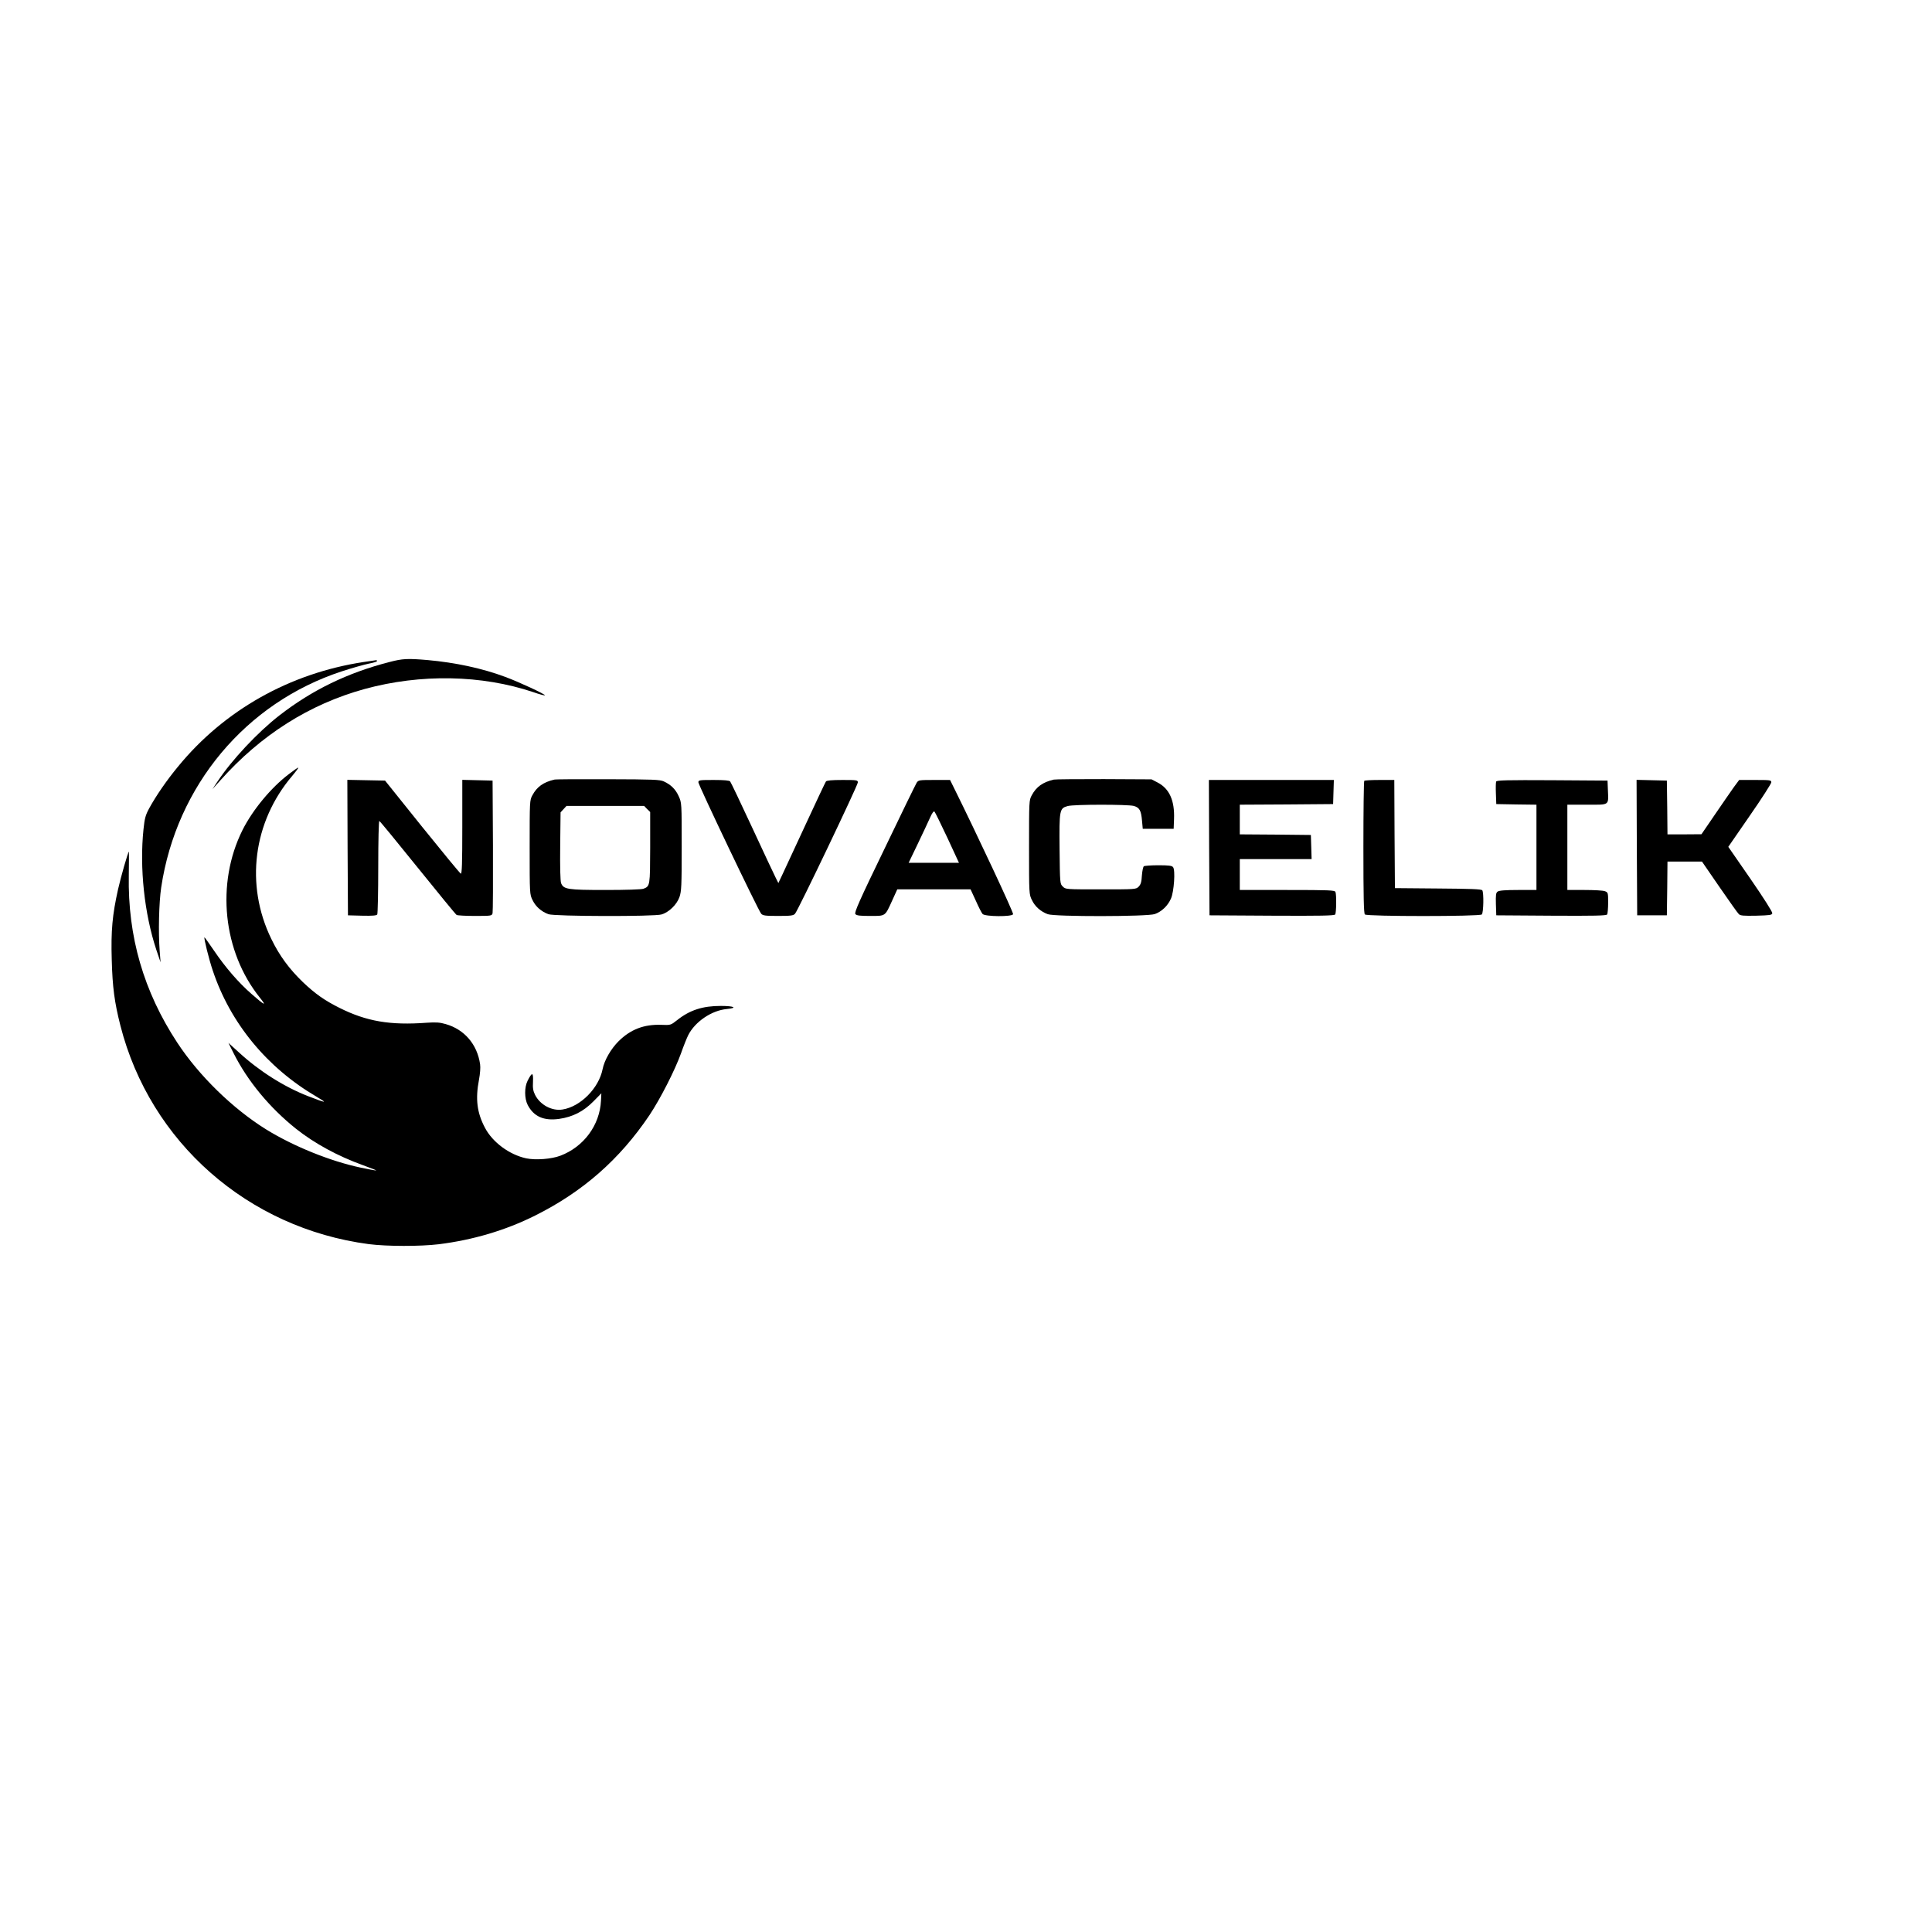
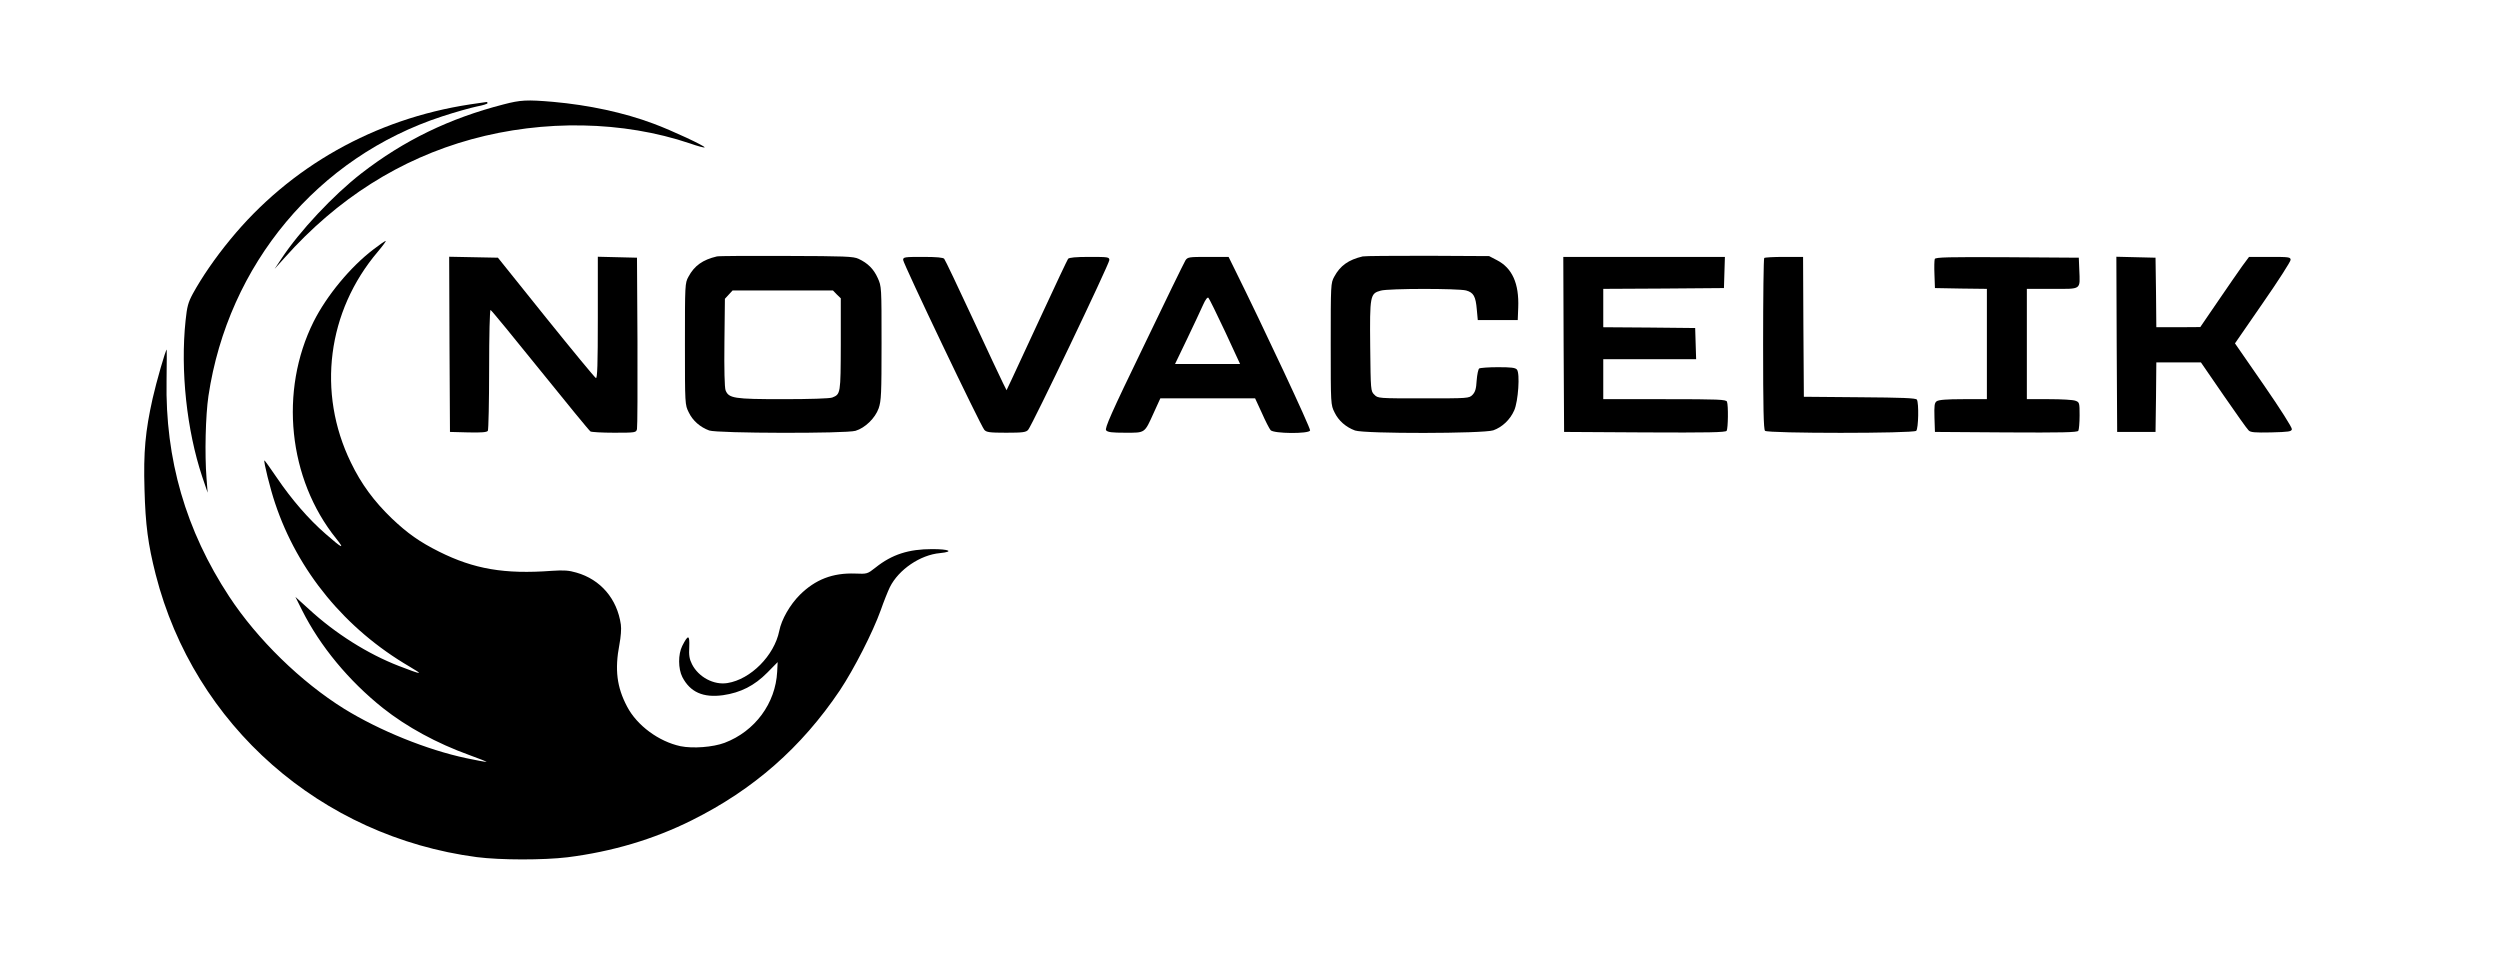
- <svg xmlns="http://www.w3.org/2000/svg" version="1.0" width="1563pt" height="1563pt" viewBox="0 0 1563 1563" preserveAspectRatio="xMidYMid meet">
-   <g transform="translate(0,1563) scale(0.1,-0.1)" fill="#000000" stroke="none">
-     <path d="M3150 10274 c-338 -87 -623 -225 -890 -432 -175 -136 -386 -361 -500 -534 l-42 -63 63 70 c330 370 722 618 1169 741 453 124 948 115 1366 -26 48 -17 90 -28 92 -25 7 7 -207 107 -321 149 -184 69 -404 116 -627 136 -164 14 -203 12 -310 -16z" />
-     <path d="M2940 10274 c-596 -91 -1126 -389 -1500 -846 -94 -114 -177 -235 -234 -339 -29 -54 -36 -80 -45 -167 -33 -313 7 -685 104 -977 l34 -100 -7 90 c-12 152 -6 393 12 515 123 823 684 1495 1462 1749 82 27 179 54 217 62 37 7 67 16 67 21 0 4 -3 8 -7 7 -5 -1 -51 -7 -103 -15z" />
-     <path d="M2335 9366 c-143 -109 -291 -288 -373 -451 -216 -433 -159 -984 141 -1357 57 -71 39 -63 -66 29 -107 93 -213 216 -304 350 -42 62 -78 112 -79 110 -6 -6 37 -180 67 -268 142 -426 439 -787 841 -1022 92 -54 81 -53 -67 4 -194 75 -397 203 -561 354 l-86 78 42 -84 c113 -225 292 -441 505 -611 150 -119 338 -221 540 -294 66 -24 114 -43 108 -43 -7 -1 -64 10 -126 23 -245 52 -542 172 -764 309 -270 168 -543 434 -719 702 -272 414 -401 859 -392 1353 1 105 2 192 1 192 -7 0 -65 -203 -88 -305 -46 -206 -58 -335 -51 -570 6 -222 22 -343 70 -532 241 -944 1032 -1639 2009 -1768 148 -19 417 -19 567 -1 278 35 539 112 779 232 385 192 684 454 925 812 89 134 206 363 256 502 18 52 44 117 57 144 55 110 190 202 314 213 90 9 58 25 -49 25 -147 0 -251 -33 -354 -115 -52 -41 -53 -41 -128 -38 -141 5 -249 -37 -346 -133 -62 -62 -115 -154 -129 -226 -31 -154 -179 -303 -324 -326 -85 -14 -181 37 -222 118 -16 32 -20 55 -17 108 3 77 -7 79 -44 6 -26 -52 -26 -142 1 -195 49 -94 130 -130 254 -113 111 16 197 60 277 141 l65 66 -3 -60 c-10 -198 -139 -373 -329 -445 -72 -27 -198 -37 -276 -21 -135 29 -272 129 -334 248 -64 121 -78 231 -48 388 9 48 13 98 9 125 -23 161 -127 282 -278 325 -47 14 -79 16 -154 11 -296 -22 -487 11 -705 120 -122 61 -197 114 -296 208 -111 107 -191 215 -256 350 -213 437 -148 946 169 1319 31 37 53 67 49 67 -5 0 -39 -24 -78 -54z" />
-     <path d="M4485 9323 c-89 -21 -141 -58 -178 -127 -22 -40 -22 -49 -22 -421 0 -379 0 -380 24 -428 25 -52 71 -92 128 -113 51 -18 856 -20 915 -2 60 18 123 79 145 141 16 47 18 89 18 407 0 353 0 355 -24 408 -25 56 -62 93 -120 120 -32 15 -84 17 -451 18 -228 1 -424 0 -435 -3z m750 -238 l25 -24 0 -288 c-1 -310 -1 -312 -54 -333 -17 -6 -138 -10 -307 -10 -308 0 -340 5 -360 56 -6 18 -9 129 -7 300 l3 272 24 26 24 26 314 0 314 0 24 -25z" />
-     <path d="M8525 9323 c-89 -21 -141 -58 -178 -127 -22 -40 -22 -49 -22 -421 0 -379 0 -380 24 -428 25 -52 71 -92 128 -113 59 -21 803 -20 865 1 56 20 105 66 131 125 25 56 37 231 17 255 -10 12 -36 15 -119 15 -58 0 -111 -4 -117 -8 -6 -4 -13 -37 -16 -75 -3 -53 -9 -72 -26 -90 -22 -22 -26 -22 -307 -22 -283 0 -285 0 -307 23 -23 22 -23 26 -26 302 -3 318 -1 331 66 349 48 14 485 14 534 1 47 -13 60 -37 67 -120 l6 -65 125 0 125 0 3 78 c6 151 -38 248 -134 297 l-48 25 -386 2 c-212 0 -394 -1 -405 -4z" />
-     <path d="M2812 8773 l3 -548 114 -3 c85 -2 117 1 123 10 4 7 8 181 8 386 0 213 4 372 9 370 5 -1 145 -172 311 -378 166 -206 307 -378 314 -382 6 -4 73 -8 148 -8 134 0 138 1 143 23 3 12 4 258 3 547 l-3 525 -122 3 -123 3 0 -382 c0 -293 -3 -380 -12 -377 -7 3 -147 173 -313 379 l-300 374 -153 3 -152 3 2 -548z" />
-     <path d="M5650 9301 c0 -22 485 -1038 508 -1063 13 -15 33 -18 137 -18 104 0 124 3 137 18 24 26 508 1039 508 1062 0 19 -7 20 -124 20 -87 0 -127 -4 -134 -12 -5 -7 -78 -161 -162 -343 -84 -181 -169 -364 -188 -405 l-35 -74 -22 44 c-13 25 -98 207 -190 405 -92 198 -172 366 -178 373 -6 8 -46 12 -133 12 -115 0 -124 -1 -124 -19z" />
-     <path d="M7416 9298 c-8 -13 -126 -254 -261 -536 -205 -423 -245 -515 -235 -527 10 -12 37 -15 120 -15 126 0 119 -5 178 125 l41 90 297 0 296 0 42 -91 c22 -50 47 -99 55 -108 19 -22 239 -24 247 -2 5 12 -295 652 -472 1009 l-38 77 -128 0 c-121 0 -128 -1 -142 -22z m248 -445 l94 -203 -203 0 -204 0 76 158 c41 86 86 181 99 211 15 34 28 51 34 45 5 -5 52 -100 104 -211z" />
-     <path d="M9782 8773 l3 -548 504 -3 c397 -2 506 0 513 10 9 15 11 159 2 182 -5 14 -49 16 -390 16 l-384 0 0 125 0 125 290 0 291 0 -3 98 -3 97 -287 3 -288 2 0 120 0 120 378 2 377 3 3 98 3 97 -506 0 -505 0 2 -547z" />
-     <path d="M11037 9313 c-4 -3 -7 -245 -7 -538 0 -400 3 -534 12 -543 17 -17 929 -17 946 0 14 14 17 175 4 195 -6 10 -93 13 -358 15 l-349 3 -3 438 -2 437 -118 0 c-65 0 -122 -3 -125 -7z" />
-     <path d="M12104 9307 c-3 -8 -4 -52 -2 -98 l3 -84 163 -3 162 -2 0 -345 0 -345 -148 0 c-104 0 -153 -4 -166 -13 -14 -10 -16 -26 -14 -102 l3 -90 444 -3 c349 -2 446 0 453 10 4 7 8 50 8 96 0 79 -1 83 -26 92 -14 6 -88 10 -165 10 l-139 0 0 345 0 345 160 0 c185 0 173 -9 168 120 l-3 75 -448 3 c-367 2 -448 0 -453 -11z" />
-     <path d="M13242 8773 l3 -548 120 0 120 0 3 218 2 217 140 0 139 0 141 -205 c78 -113 148 -212 157 -220 12 -13 38 -15 141 -13 111 3 127 5 130 20 2 10 -73 128 -176 277 l-180 260 174 252 c96 138 174 260 174 270 0 18 -10 19 -130 19 l-130 0 -43 -58 c-23 -32 -91 -131 -152 -220 l-110 -161 -137 -1 -138 0 -2 218 -3 217 -123 3 -122 3 2 -548z" />
+ <svg xmlns="http://www.w3.org/2000/svg" width="1563" zoomAndPan="magnify" viewBox="0 0 1172.25 450" height="600" preserveAspectRatio="xMidYMid meet" version="1.2">
+   <g id="45d5c29455">
+     <path style=" stroke:none;fill-rule:nonzero;fill:#000000;fill-opacity:1;" d="M 236.098 48.957 C 210.766 55.477 189.402 65.82 169.391 81.336 C 156.273 91.527 140.461 108.395 131.914 121.359 L 128.77 126.082 L 133.488 120.836 C 158.223 93.102 187.605 74.516 221.109 65.297 C 255.062 56 292.164 56.676 323.492 67.242 C 327.09 68.52 330.238 69.344 330.387 69.117 C 330.914 68.594 314.875 61.098 306.328 57.949 C 292.539 52.777 276.047 49.254 259.336 47.758 C 247.043 46.707 244.117 46.855 236.098 48.957 Z M 236.098 48.957 " />
+     <path style=" stroke:none;fill-rule:nonzero;fill:#000000;fill-opacity:1;" d="M 220.359 48.957 C 175.688 55.777 135.965 78.113 107.93 112.363 C 100.887 120.91 94.664 129.98 90.391 137.773 C 88.219 141.82 87.695 143.77 87.02 150.289 C 84.547 173.75 87.543 201.633 94.812 223.52 L 97.363 231.016 L 96.84 224.27 C 95.938 212.875 96.387 194.812 97.738 185.668 C 106.957 123.984 149.004 73.613 207.316 54.578 C 213.465 52.555 220.734 50.531 223.582 49.93 C 226.355 49.406 228.605 48.73 228.605 48.355 C 228.605 48.055 228.379 47.758 228.078 47.832 C 227.703 47.906 224.258 48.355 220.359 48.957 Z M 220.359 48.957 " />
+     <path style=" stroke:none;fill-rule:nonzero;fill:#000000;fill-opacity:1;" d="M 175.012 117.012 C 164.293 125.184 153.203 138.598 147.055 150.816 C 130.867 183.27 135.137 224.57 157.625 252.527 C 161.895 257.848 160.547 257.246 152.676 250.352 C 144.656 243.383 136.711 234.164 129.891 224.117 C 126.742 219.473 124.047 215.723 123.969 215.875 C 123.52 216.324 126.742 229.367 128.992 235.961 C 139.637 267.891 161.895 294.949 192.027 312.562 C 198.922 316.609 198.098 316.535 187.004 312.262 C 172.465 306.641 157.25 297.047 144.957 285.73 L 138.512 279.883 L 141.66 286.18 C 150.129 303.043 163.547 319.234 179.512 331.977 C 190.754 340.895 204.844 348.539 219.984 354.012 C 224.93 355.809 228.527 357.234 228.078 357.234 C 227.555 357.309 223.281 356.484 218.637 355.508 C 200.273 351.613 178.012 342.617 161.371 332.348 C 141.133 319.758 120.672 299.82 107.48 279.734 C 87.094 248.703 77.426 215.348 78.102 178.324 C 78.176 170.453 78.25 163.934 78.176 163.934 C 77.648 163.934 73.305 179.148 71.578 186.793 C 68.133 202.234 67.23 211.902 67.758 229.516 C 68.207 246.156 69.406 255.223 73.004 269.391 C 91.066 340.145 150.355 392.234 223.582 401.906 C 234.676 403.328 254.836 403.328 266.078 401.98 C 286.918 399.355 306.48 393.586 324.469 384.59 C 353.324 370.199 375.734 350.562 393.797 323.73 C 400.469 313.688 409.238 296.523 412.984 286.105 C 414.336 282.207 416.285 277.336 417.258 275.312 C 421.379 267.066 431.5 260.172 440.793 259.348 C 447.539 258.672 445.141 257.473 437.121 257.473 C 426.102 257.473 418.309 259.945 410.586 266.094 C 406.691 269.164 406.613 269.164 400.992 268.941 C 390.426 268.566 382.332 271.715 375.059 278.91 C 370.414 283.555 366.441 290.453 365.391 295.848 C 363.066 307.391 351.977 318.559 341.105 320.281 C 334.734 321.332 327.539 317.508 324.469 311.438 C 323.27 309.039 322.969 307.316 323.191 303.344 C 323.418 297.57 322.668 297.422 319.895 302.895 C 317.945 306.789 317.945 313.535 319.969 317.508 C 323.645 324.555 329.715 327.254 339.008 325.98 C 347.328 324.781 353.773 321.48 359.77 315.41 L 364.641 310.465 L 364.418 314.961 C 363.668 329.801 354 342.918 339.758 348.312 C 334.359 350.34 324.918 351.086 319.07 349.887 C 308.953 347.715 298.684 340.219 294.035 331.301 C 289.238 322.23 288.191 313.984 290.438 302.219 C 291.113 298.621 291.414 294.875 291.113 292.852 C 289.391 280.781 281.594 271.715 270.277 268.492 C 266.754 267.441 264.355 267.293 258.734 267.664 C 236.547 269.316 222.234 266.84 205.895 258.672 C 196.75 254.098 191.129 250.129 183.707 243.082 C 175.387 235.062 169.391 226.969 164.52 216.848 C 148.555 184.094 153.426 145.945 177.188 117.988 C 179.512 115.215 181.16 112.965 180.859 112.965 C 180.484 112.965 177.938 114.766 175.012 117.012 Z M 175.012 117.012 " />
+     <path style=" stroke:none;fill-rule:nonzero;fill:#000000;fill-opacity:1;" d="M 336.16 120.234 C 329.488 121.809 325.59 124.582 322.82 129.754 C 321.168 132.754 321.168 133.426 321.168 161.309 C 321.168 189.715 321.168 189.789 322.969 193.387 C 324.844 197.285 328.289 200.285 332.562 201.859 C 336.387 203.207 396.723 203.355 401.145 202.008 C 405.641 200.66 410.363 196.086 412.012 191.441 C 413.211 187.918 413.359 184.77 413.359 160.934 C 413.359 134.477 413.359 134.324 411.562 130.355 C 409.688 126.156 406.914 123.383 402.566 121.359 C 400.168 120.234 396.27 120.086 368.766 120.012 C 351.676 119.934 336.984 120.012 336.16 120.234 Z M 392.375 138.074 L 394.246 139.871 L 394.246 161.457 C 394.172 184.695 394.172 184.844 390.199 186.418 C 388.926 186.867 379.855 187.168 367.191 187.168 C 344.105 187.168 341.707 186.793 340.207 182.969 C 339.758 181.621 339.531 173.301 339.684 160.484 L 339.906 140.098 L 341.707 138.148 L 343.504 136.199 L 390.574 136.199 Z M 392.375 138.074 " />
+     <path style=" stroke:none;fill-rule:nonzero;fill:#000000;fill-opacity:1;" d="M 638.965 120.234 C 632.297 121.809 628.398 124.582 625.625 129.754 C 623.977 132.754 623.977 133.426 623.977 161.309 C 623.977 189.715 623.977 189.789 625.773 193.387 C 627.648 197.285 631.098 200.285 635.367 201.859 C 639.789 203.434 695.555 203.355 700.203 201.781 C 704.398 200.285 708.07 196.836 710.02 192.414 C 711.895 188.215 712.793 175.102 711.293 173.301 C 710.547 172.402 708.598 172.176 702.375 172.176 C 698.027 172.176 694.055 172.477 693.605 172.777 C 693.156 173.078 692.633 175.551 692.406 178.398 C 692.184 182.371 691.73 183.793 690.457 185.145 C 688.809 186.793 688.508 186.793 667.449 186.793 C 646.238 186.793 646.086 186.793 644.438 185.07 C 642.715 183.418 642.715 183.121 642.488 162.434 C 642.266 138.598 642.414 137.625 647.438 136.273 C 651.035 135.227 683.789 135.227 687.461 136.199 C 690.984 137.176 691.957 138.973 692.48 145.195 L 692.93 150.066 L 711.668 150.066 L 711.895 144.219 C 712.344 132.902 709.047 125.633 701.852 121.961 L 698.254 120.086 L 669.32 119.934 C 653.434 119.934 639.789 120.012 638.965 120.234 Z M 638.965 120.234 " />
+     <path style=" stroke:none;fill-rule:nonzero;fill:#000000;fill-opacity:1;" d="M 210.766 161.457 L 210.988 202.531 L 219.535 202.758 C 225.906 202.906 228.305 202.684 228.754 202.008 C 229.055 201.484 229.352 188.441 229.352 173.078 C 229.352 157.113 229.652 145.195 230.027 145.344 C 230.402 145.418 240.895 158.234 253.34 173.676 C 265.781 189.117 276.348 202.008 276.871 202.309 C 277.324 202.609 282.344 202.906 287.965 202.906 C 298.008 202.906 298.309 202.832 298.684 201.184 C 298.91 200.285 298.984 181.848 298.91 160.184 L 298.684 120.836 L 289.539 120.609 L 280.32 120.387 L 280.32 149.016 C 280.32 170.977 280.098 177.5 279.422 177.273 C 278.898 177.051 268.402 164.309 255.961 148.867 L 233.477 120.836 L 222.008 120.609 L 210.617 120.387 Z M 210.766 161.457 " />
+     <path style=" stroke:none;fill-rule:nonzero;fill:#000000;fill-opacity:1;" d="M 423.48 121.883 C 423.48 123.531 459.832 199.684 461.555 201.559 C 462.527 202.684 464.027 202.906 471.824 202.906 C 479.617 202.906 481.117 202.684 482.09 201.559 C 483.891 199.609 520.168 123.684 520.168 121.961 C 520.168 120.535 519.641 120.461 510.875 120.461 C 504.352 120.461 501.355 120.762 500.828 121.359 C 500.453 121.883 494.984 133.426 488.688 147.066 C 482.391 160.633 476.02 174.352 474.598 177.422 L 471.973 182.969 L 470.324 179.672 C 469.352 177.797 462.98 164.156 456.082 149.316 C 449.188 134.477 443.191 121.883 442.742 121.359 C 442.293 120.762 439.293 120.461 432.773 120.461 C 424.152 120.461 423.48 120.535 423.48 121.883 Z M 423.48 121.883 " />
+     <path style=" stroke:none;fill-rule:nonzero;fill:#000000;fill-opacity:1;" d="M 555.844 122.109 C 555.246 123.082 546.402 141.148 536.281 162.285 C 520.918 193.988 517.918 200.883 518.668 201.781 C 519.418 202.684 521.441 202.906 527.664 202.906 C 537.105 202.906 536.582 203.281 541.004 193.539 L 544.078 186.793 L 588.523 186.793 L 591.672 193.613 C 593.32 197.359 595.195 201.035 595.793 201.707 C 597.219 203.355 613.707 203.508 614.309 201.859 C 614.684 200.957 592.195 152.988 578.93 126.23 L 576.082 120.461 L 566.488 120.461 C 557.418 120.461 556.895 120.535 555.844 122.109 Z M 574.434 155.461 L 581.477 170.68 L 550.973 170.68 L 556.668 158.836 C 559.742 152.391 563.113 145.27 564.09 143.02 C 565.215 140.473 566.188 139.199 566.637 139.648 C 567.012 140.023 570.535 147.145 574.434 155.461 Z M 574.434 155.461 " />
+     <path style=" stroke:none;fill-rule:nonzero;fill:#000000;fill-opacity:1;" d="M 733.18 161.457 L 733.406 202.531 L 771.18 202.758 C 800.938 202.906 809.105 202.758 809.633 202.008 C 810.305 200.883 810.457 190.09 809.781 188.367 C 809.406 187.316 806.109 187.168 780.551 187.168 L 751.77 187.168 L 751.77 168.43 L 795.316 168.43 L 795.09 161.086 L 794.867 153.812 L 773.355 153.59 L 751.77 153.438 L 751.77 135.449 L 780.102 135.301 L 808.359 135.074 L 808.582 127.73 L 808.809 120.461 L 733.031 120.461 Z M 733.18 161.457 " />
+     <path style=" stroke:none;fill-rule:nonzero;fill:#000000;fill-opacity:1;" d="M 827.246 120.984 C 826.945 121.211 826.723 139.348 826.723 161.309 C 826.723 191.289 826.945 201.332 827.621 202.008 C 828.895 203.281 897.25 203.281 898.523 202.008 C 899.574 200.957 899.801 188.891 898.824 187.391 C 898.375 186.645 891.855 186.418 871.992 186.27 L 845.832 186.043 L 845.609 153.215 L 845.461 120.461 L 836.613 120.461 C 831.742 120.461 827.469 120.684 827.246 120.984 Z M 827.246 120.984 " />
+     <path style=" stroke:none;fill-rule:nonzero;fill:#000000;fill-opacity:1;" d="M 907.219 121.434 C 906.996 122.035 906.918 125.332 907.07 128.781 L 907.293 135.074 L 919.512 135.301 L 931.652 135.449 L 931.652 187.168 L 920.562 187.168 C 912.766 187.168 909.094 187.469 908.117 188.141 C 907.07 188.891 906.918 190.09 907.07 195.785 L 907.293 202.531 L 940.574 202.758 C 966.73 202.906 974 202.758 974.527 202.008 C 974.828 201.484 975.125 198.262 975.125 194.812 C 975.125 188.891 975.051 188.59 973.176 187.918 C 972.129 187.469 966.582 187.168 960.809 187.168 L 950.391 187.168 L 950.391 135.449 L 962.383 135.449 C 976.25 135.449 975.352 136.125 974.977 126.457 L 974.75 120.836 L 941.172 120.609 C 913.664 120.461 907.594 120.609 907.219 121.434 Z M 907.219 121.434 " />
+     <path style=" stroke:none;fill-rule:nonzero;fill:#000000;fill-opacity:1;" d="M 992.516 161.457 L 992.738 202.531 L 1010.727 202.531 L 1010.953 186.191 L 1011.102 169.93 L 1032.016 169.93 L 1042.582 185.293 C 1048.43 193.762 1053.676 201.184 1054.352 201.781 C 1055.25 202.758 1057.199 202.906 1064.918 202.758 C 1073.238 202.531 1074.438 202.383 1074.664 201.258 C 1074.812 200.508 1069.191 191.664 1061.473 180.496 L 1047.98 161.008 L 1061.02 142.121 C 1068.215 131.777 1074.062 122.633 1074.062 121.883 C 1074.062 120.535 1073.312 120.461 1064.32 120.461 L 1054.574 120.461 L 1051.352 124.809 C 1049.629 127.207 1044.531 134.625 1039.961 141.297 L 1031.715 153.363 L 1021.445 153.438 L 1011.102 153.438 L 1010.953 137.098 L 1010.727 120.836 L 1001.508 120.609 L 992.363 120.387 Z M 992.516 161.457 " />
  </g>
</svg>
